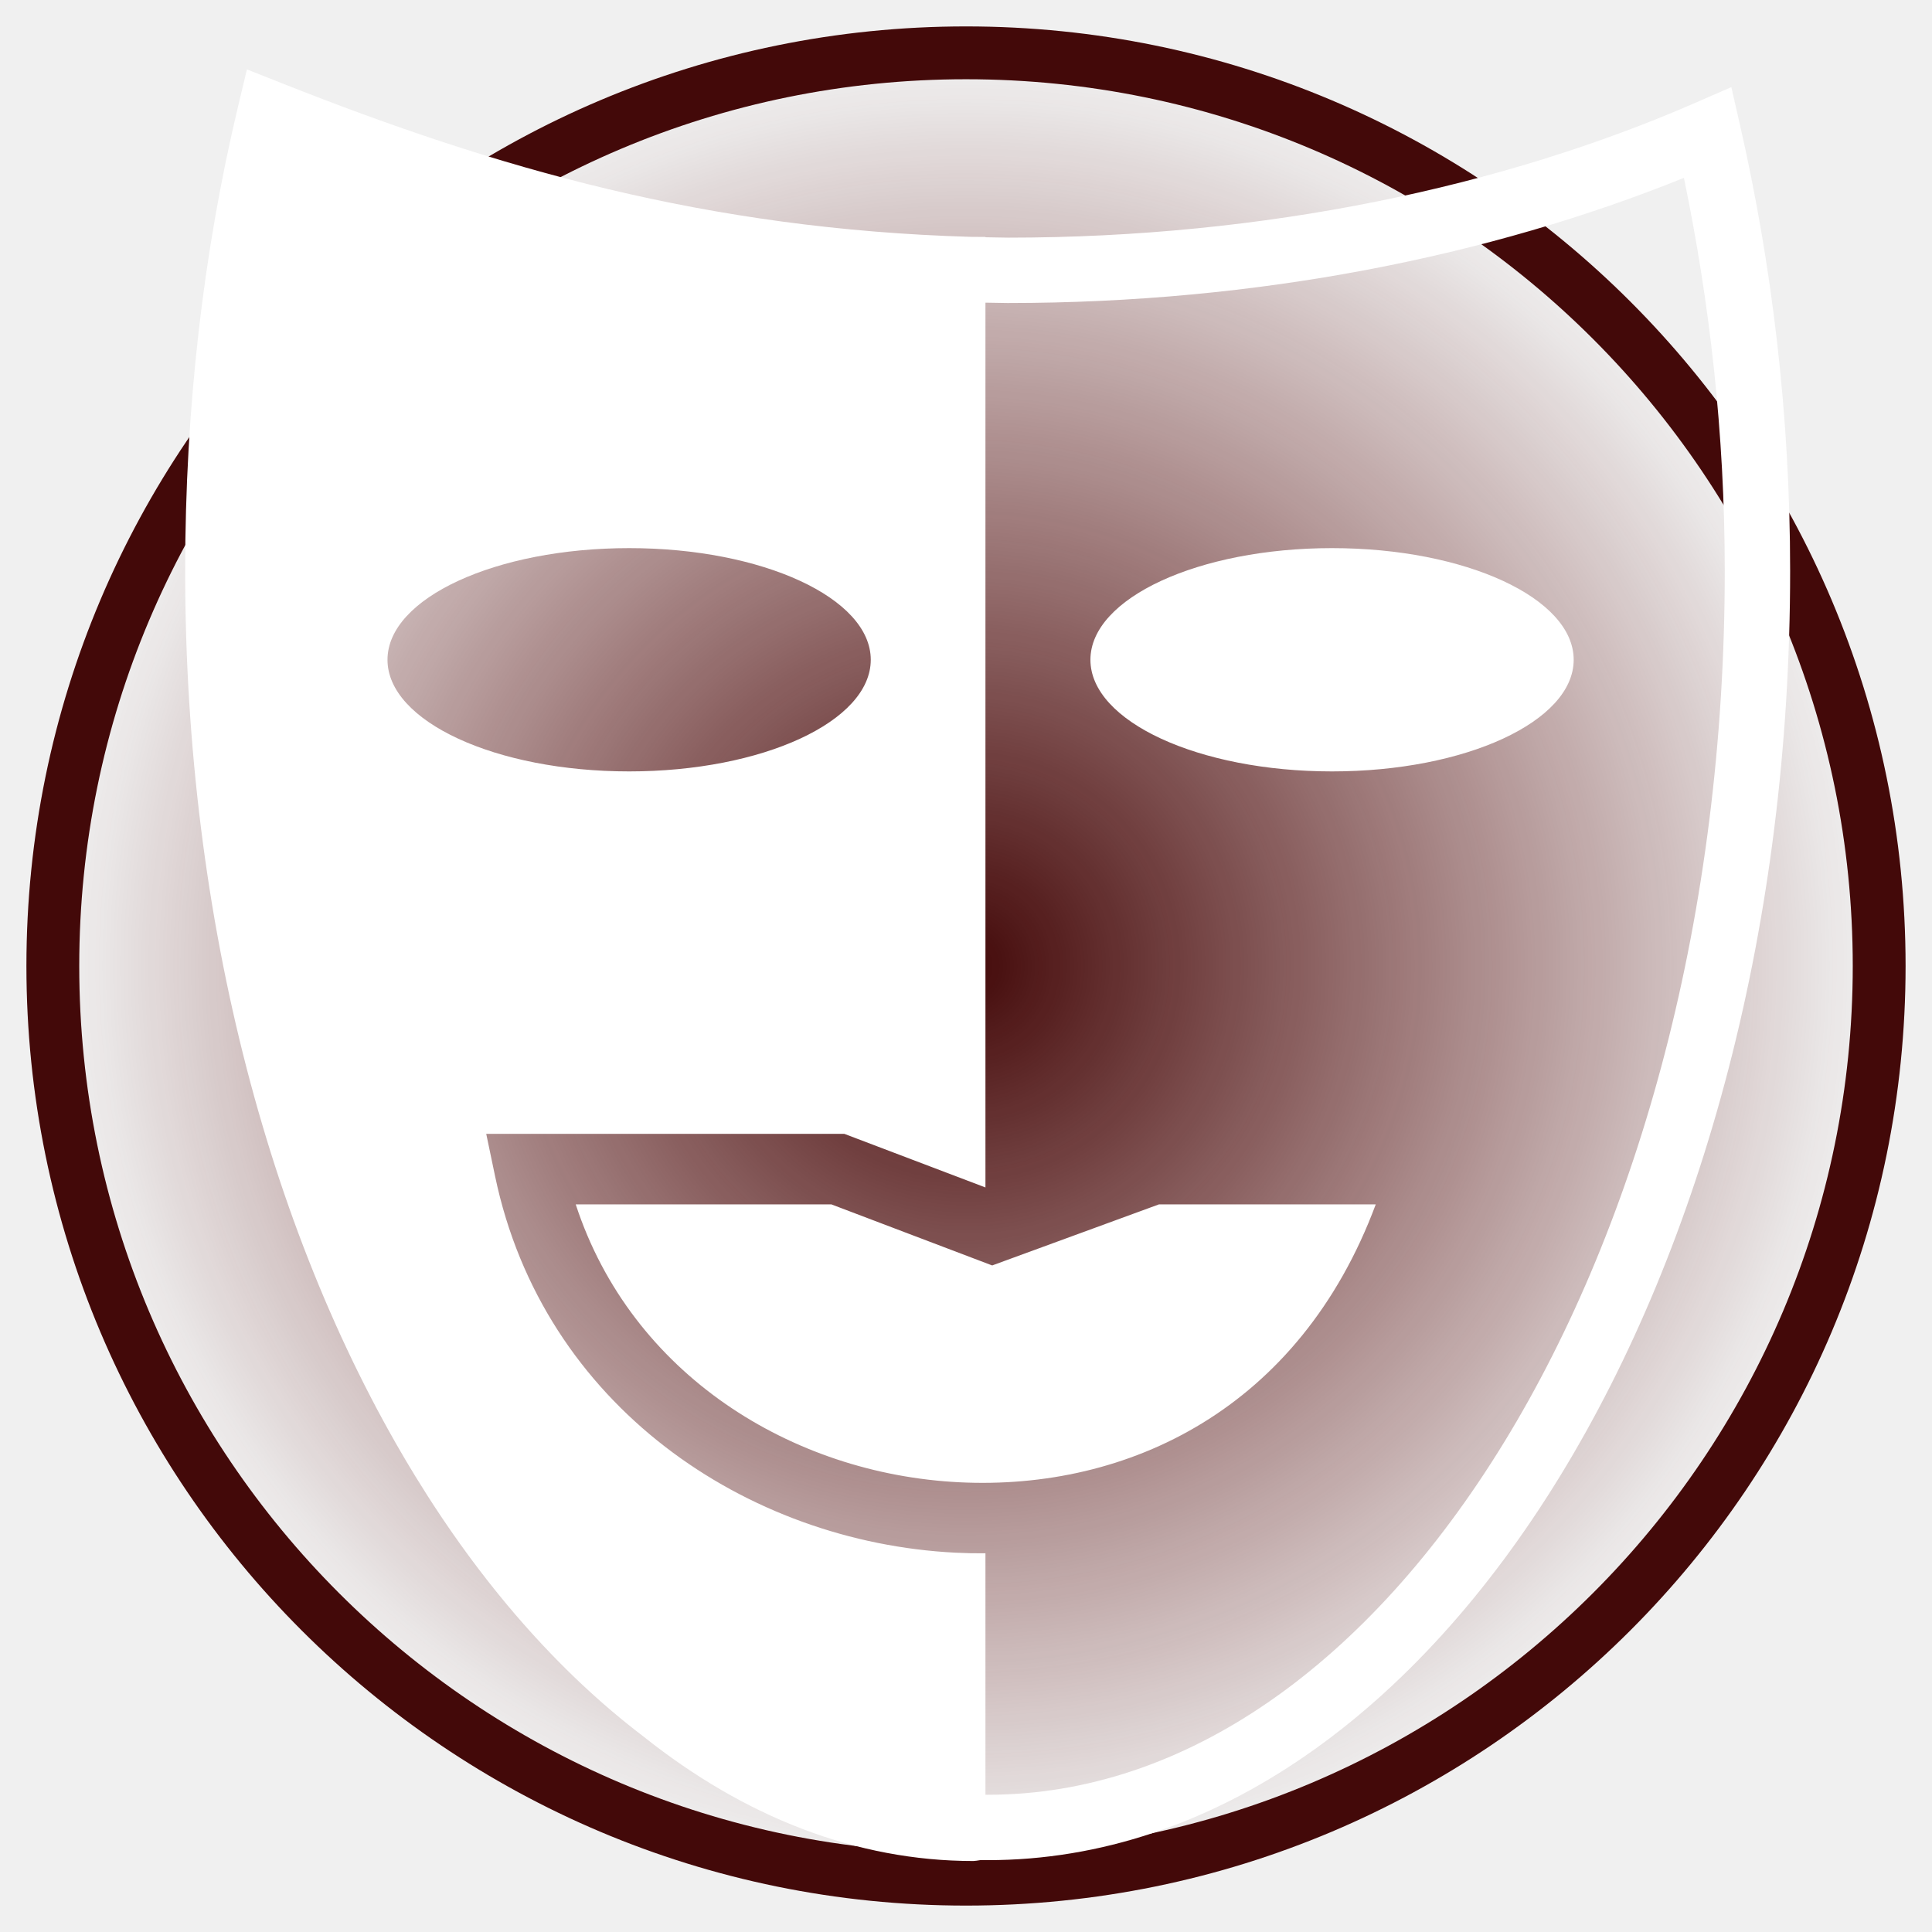
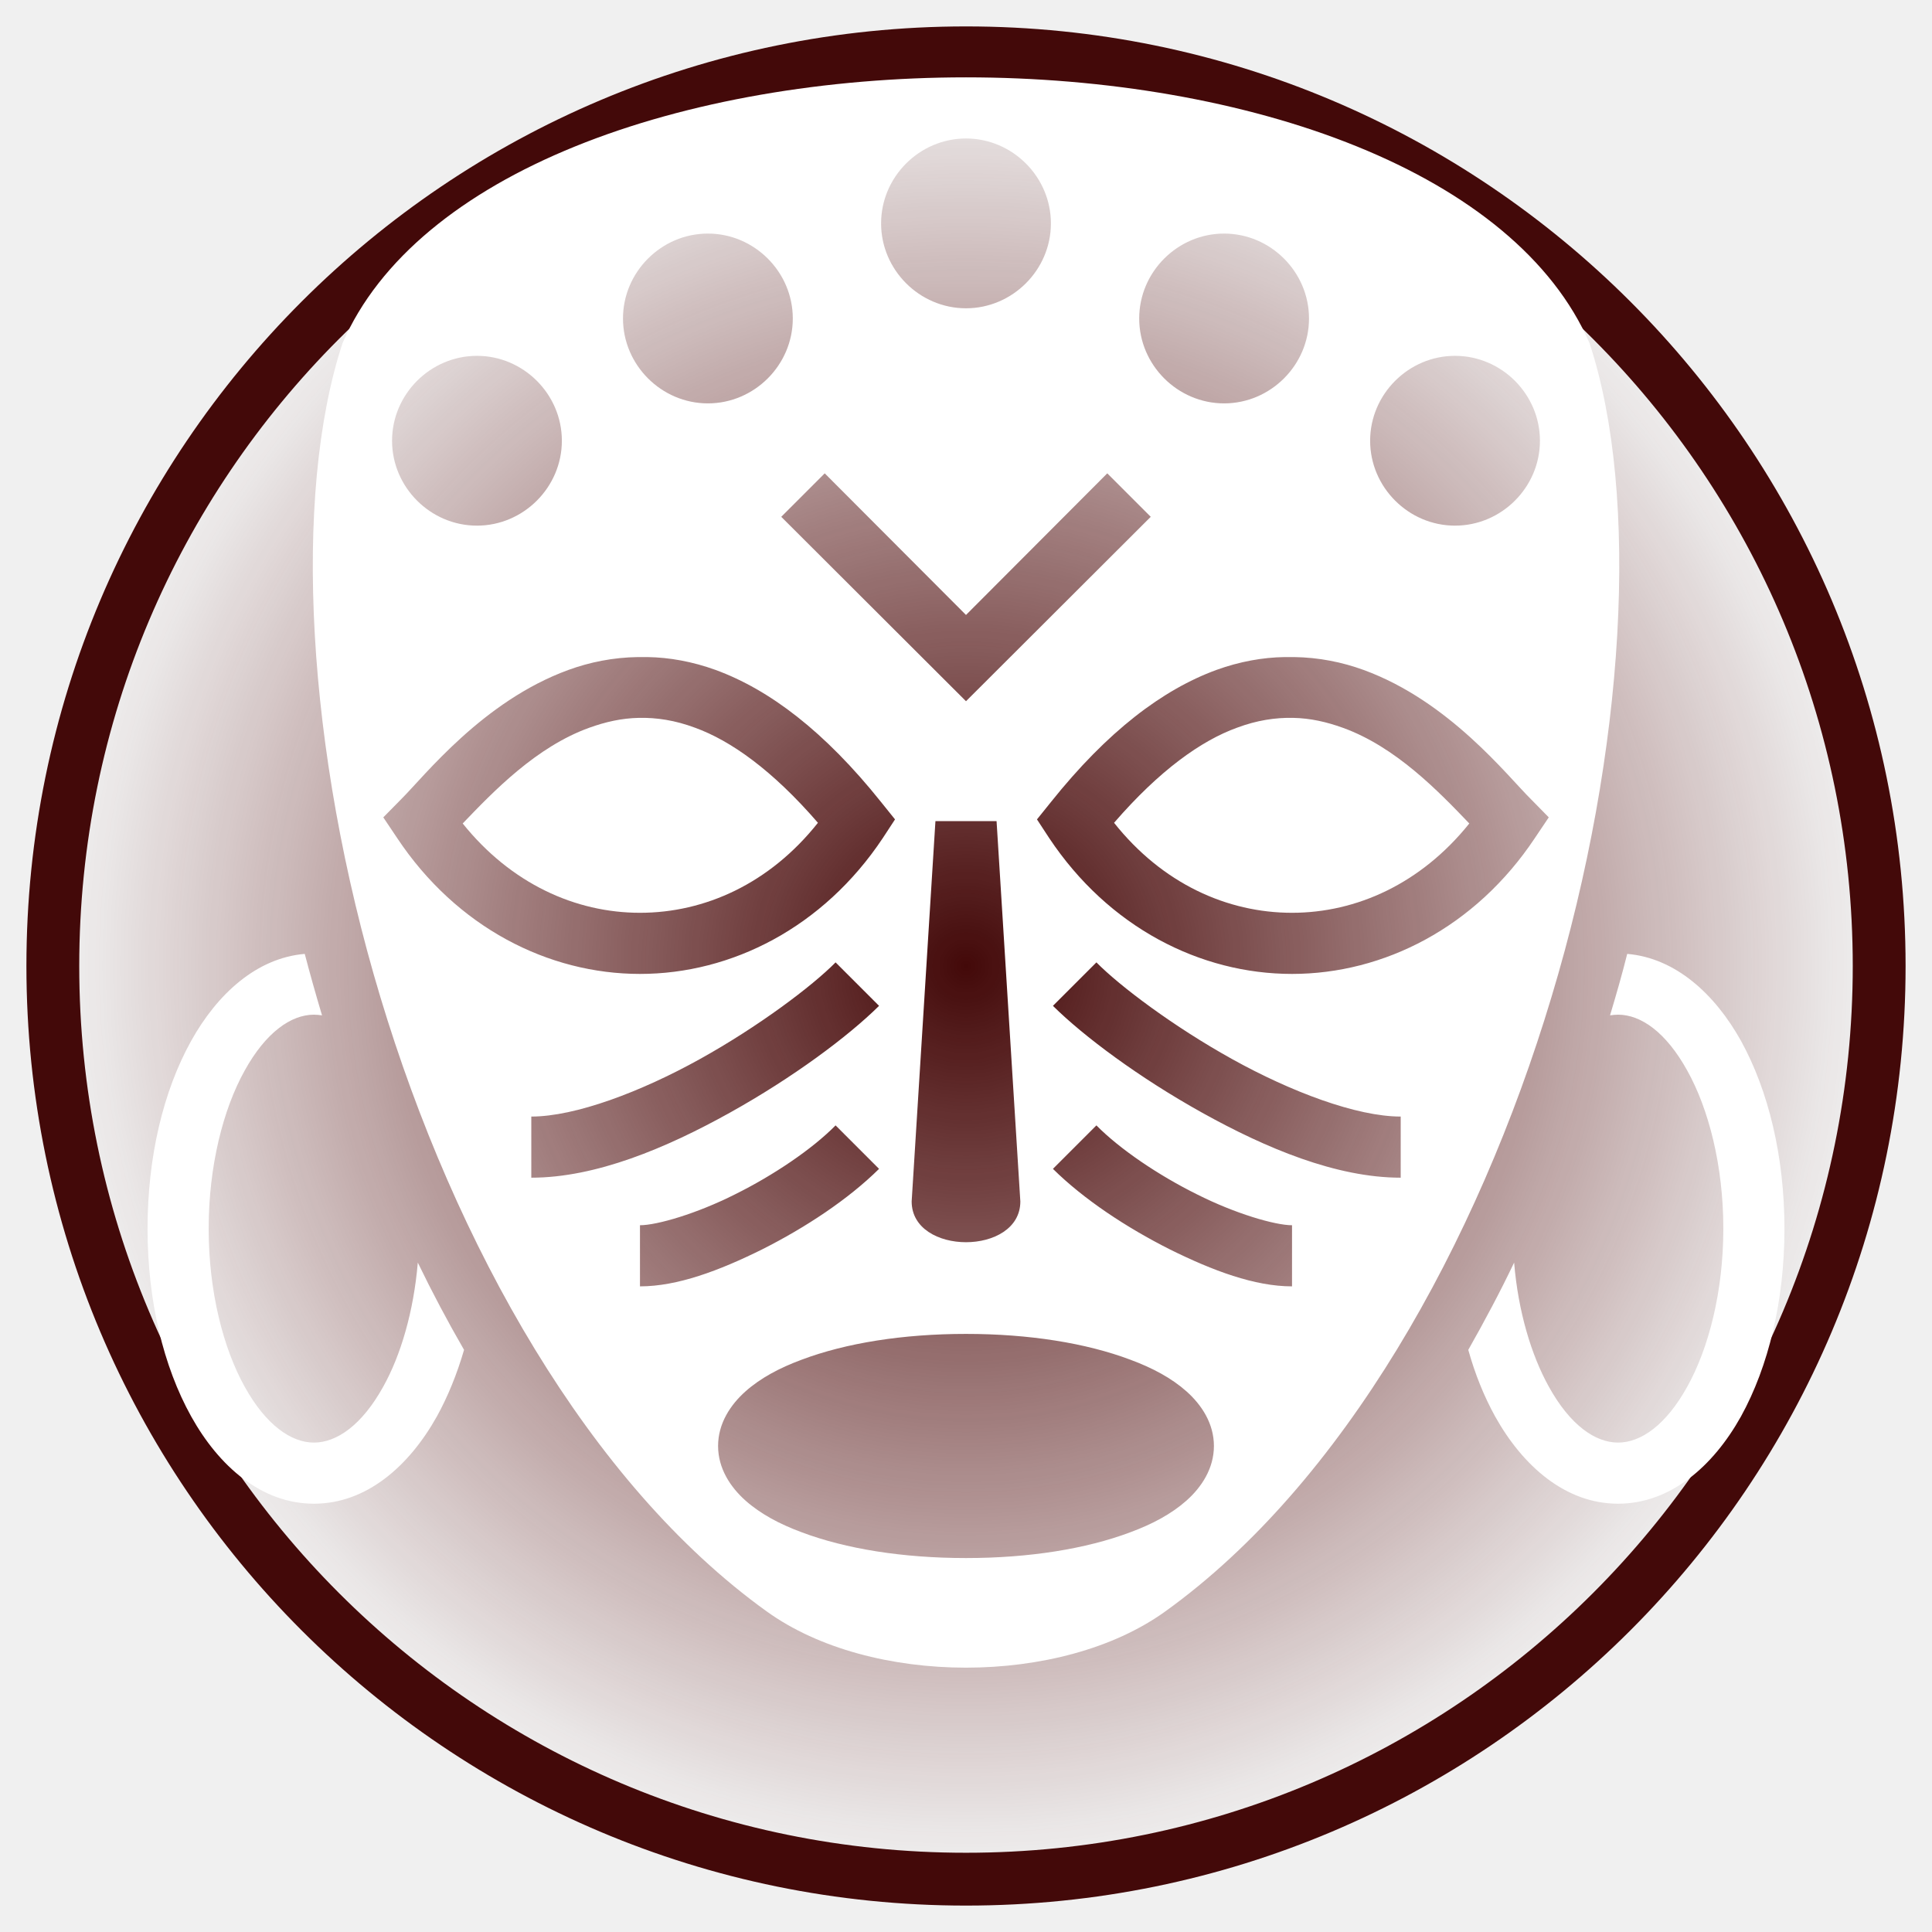
<svg xmlns="http://www.w3.org/2000/svg" viewBox="0 0 512 512" style="height: 512px; width: 512px;">
  <defs>
-     <radialGradient id="lorc-duality-mask-gradient-0">
+     <radialGradient id="delapouite-ceremonial-mask-gradient-0">
      <stop offset="0%" stop-color="#430909" stop-opacity="1" />
      <stop offset="100%" stop-color="#5f0c0c" stop-opacity="0" />
    </radialGradient>
  </defs>
-   <circle cx="256" cy="256" r="242" fill="url(#lorc-duality-mask-gradient-0)" stroke="#430909" stroke-opacity="1" stroke-width="14" />
-   <g class="" transform="translate(0,0)" style="">
-     <path d="M65.44 18.39l-2.327 9.717C53.95 66.384 49.07 107.884 49.07 151.293c0 93.415 23.097 178.085 61.047 240.014 17.218 28.096 37.652 51.6 60.447 68.92 26.69 21.257 56.353 32.962 87.377 32.962.364 0 1.147-.12 1.927-.25.623.008 1.247.02 1.87.02 60.13 0 113.67-39.724 151.62-101.653 37.95-61.93 61.047-146.598 61.047-240.014 0-41.557-4.858-81.203-13.256-118.012l-2.324-10.19-9.582 4.176c-50.92 22.196-113.98 35.705-182.086 35.713-2.014-.022-4.01-.06-6.002-.103V62.8c-1.296 0-2.586-.017-3.88-.03-69.783-2.053-125.493-18.078-182.545-40.698l-9.29-3.683zm380.816 28.747c6.792 32.774 10.824 67.647 10.824 104.156 0 90.547-22.596 172.38-58.494 230.963-35.9 58.582-84.36 93.38-136.848 93.38-.195 0-.39-.006-.584-.007v-63.987c-2.64.023-5.28-.03-7.914-.163-55.358-2.77-109.316-38.91-122.03-99.742l-2.355-11.256h94.895l37.404 14.207V80.206c1.946.042 3.896.078 5.862.098h.087c66.168 0 127.672-12.383 179.152-33.168zm-279.53 98.12c35.365 0 64.036 13.248 64.036 29.59 0 16.34-28.668 29.585-64.035 29.585-35.365 0-64.036-13.246-64.036-29.586 0-16.34 28.67-29.588 64.037-29.588zm186.282 0c-35.367 0-64.035 13.248-64.035 29.59 0 16.34 28.67 29.585 64.035 29.585 35.367 0 64.035-13.246 64.035-29.586 0-16.34-28.67-29.588-64.035-29.588zM152.572 319.17c14.72 45.053 57.247 71.428 101.602 73.646 44.8 2.24 90.238-19.45 110.416-73.646h-57.447l-44.204 16.187-42.62-16.187h-67.748z" fill="#fff" fill-opacity="1" />
+   <circle cx="256" cy="256" r="242" fill="url(#delapouite-ceremonial-mask-gradient-0)" stroke="#430909" stroke-opacity="1" stroke-width="14" />
+   <g class="" transform="translate(0,-24)" style="">
+     <path d="M256 21c-41 0-82 6.9-115.1 20.34-33 13.38-57.7 33.05-68.48 57.92C57.64 144.1 61.7 219.2 83.55 291.8 105.5 364.7 145 435.1 197.3 472.7c30.6 22.1 86.8 22.1 117.4 0 52.3-37.6 91.8-108 113.7-180.9 21.9-72.6 26-147.7 11.2-192.54-10.8-24.87-35.5-44.54-68.5-57.92C338 27.9 297 21 256 21zm0 18c13.7 0 25 11.3 25 25s-11.3 25-25 25-25-11.3-25-25 11.3-25 25-25zm-76 28c13.7 0 25 11.3 25 25s-11.3 25-25 25-25-11.3-25-25 11.3-25 25-25zm152 0c13.7 0 25 11.3 25 25s-11.3 25-25 25-25-11.3-25-25 11.3-25 25-25zm-220 36c13.7 0 25 11.3 25 25s-11.3 25-25 25-25-11.3-25-25 11.3-25 25-25zm288 0c13.7 0 25 11.3 25 25s-11.3 25-25 25-25-11.3-25-25 11.3-25 25-25zm-185.6 34.6l41.6 41.7 41.6-41.7 12.8 12.8-54.4 54.3-54.4-54.3 12.8-12.8zm-55 54.1h2.8c6.4.1 13.2 1.3 20.1 3.8 15.8 5.8 32 18 48.7 38.9l4.1 5.1-3.6 5.5C214 271.3 187 285 160 285s-54-13.7-71.49-40l-4.09-6.1 5.22-5.3c6.94-6.9 24.06-28.9 49.26-38.1 6.3-2.3 13.2-3.7 20.5-3.8zm190.4 0h2.8c7.3.1 14.2 1.5 20.5 3.8 25.2 9.2 42.3 31.2 49.3 38.1l5.2 5.3-4.1 6.1C406 271.3 379 285 352 285s-54-13.7-71.5-40l-3.6-5.5 4.1-5.1c16.7-20.9 32.9-33.1 48.7-38.9 6.9-2.5 13.7-3.7 20.1-3.8zm-190.1 17.9c-5.1.1-9.9 1.2-14.6 2.9-15.6 5.6-28.2 18.7-37.3 28.2C122 258.4 141 267 160 267c19.1 0 38.2-8.6 52.4-26.5-13.4-15.5-25.7-24.2-36.2-28-5.9-2.2-11.3-3-16.5-2.9zm192.6 0c-5.2-.1-10.6.7-16.5 2.9-10.5 3.8-22.8 12.5-36.2 28 14.2 17.9 33.3 26.5 52.4 26.5 19 0 38-8.6 52.2-26.3-9.1-9.5-21.7-22.6-37.3-28.2-4.7-1.7-9.5-2.8-14.6-2.9zM247 240h18l7 112c0 16-32 16-32 0l7-112zM61.29 279.1c-14.18 1.2-25.75 11.8-33.44 25.6C19.67 319.4 15 338.8 15 360c0 21.2 4.67 40.6 12.85 55.3C36.03 430 48.58 441 64 441c15.42 0 27.97-11 36.2-25.7 3.2-5.8 5.9-12.4 8-19.6-4.8-8.3-9.36-16.9-13.62-25.7-1.22 14.4-5.02 27.3-10.16 36.5C78.12 417.9 70.67 423 64 423c-6.67 0-14.12-5.1-20.42-16.5C37.29 395.2 33 378.5 33 360s4.29-35.2 10.58-46.5C49.88 302.1 57.33 297 64 297c.79 0 1.58.1 2.39.2-.02-.1-.05-.1-.07-.2-1.79-6-3.46-11.9-5.03-17.9zm389.41 0c-1.5 6-3.2 11.9-5 17.9 0 .1 0 .1-.1.2.8-.1 1.6-.2 2.4-.2 6.7 0 14.1 5.1 20.4 16.5 6.3 11.3 10.6 28 10.6 46.5s-4.3 35.2-10.6 46.5c-6.3 11.4-13.7 16.5-20.4 16.5-6.7 0-14.1-5.1-20.4-16.5-5.1-9.2-9-22-10.2-36.5-4.2 8.8-8.8 17.4-13.5 25.7 2 7.2 4.7 13.8 7.9 19.6C420 430 432.6 441 448 441c15.4 0 28-11 36.2-25.7 8.1-14.7 12.8-34.1 12.8-55.3 0-21.2-4.7-40.6-12.8-55.3-7.7-13.8-19.3-24.4-33.5-25.6zm-233.1 2.5l12.8 12.8c-9.1 9-25.3 21.1-44 31.5C167.7 336.3 147 345 128 345v-18c13 0 32.3-7.3 49.6-16.9 17.3-9.6 33.1-21.5 40-28.5zm76.8 0c6.9 7 22.7 18.9 40 28.5C351.7 319.7 371 327 384 327v18c-19 0-39.7-8.7-58.4-19.1-18.7-10.4-34.9-22.5-44-31.5l12.8-12.8zm-76.8 48l12.8 12.8c-9.1 9-21.7 17.3-34.4 23.7-12.7 6.3-25 10.9-36 10.9v-18c5 0 16.7-3.4 28-9.1 11.3-5.6 22.7-13.3 29.6-20.3zm76.8 0c6.9 7 18.3 14.7 29.6 20.3 11.3 5.7 23 9.1 28 9.1v18c-11 0-23.3-4.6-36-10.9-12.7-6.4-25.3-14.7-34.4-23.7l12.8-12.8zM256 391c18.6 0 35.4 2.7 48.4 7.6 6.5 2.4 12.1 5.4 16.5 9.3 4.5 4 8.1 9.5 8.1 16.1 0 6.6-3.6 12.1-8.1 16.1-4.4 3.9-10 6.9-16.5 9.3-13 4.9-29.8 7.6-48.4 7.6-18.6 0-35.4-2.7-48.4-7.6-6.5-2.4-12.1-5.4-16.5-9.3-4.5-4-8.1-9.5-8.1-16.1 0-6.6 3.6-12.1 8.1-16.1 4.4-3.9 10-6.9 16.5-9.3 13-4.9 29.8-7.6 48.4-7.6z" fill="#fff" fill-opacity="1" transform="translate(25.6, 25.6) scale(0.9, 0.9) rotate(0, 256, 256) skewX(0) skewY(0)" />
  </g>
</svg>
